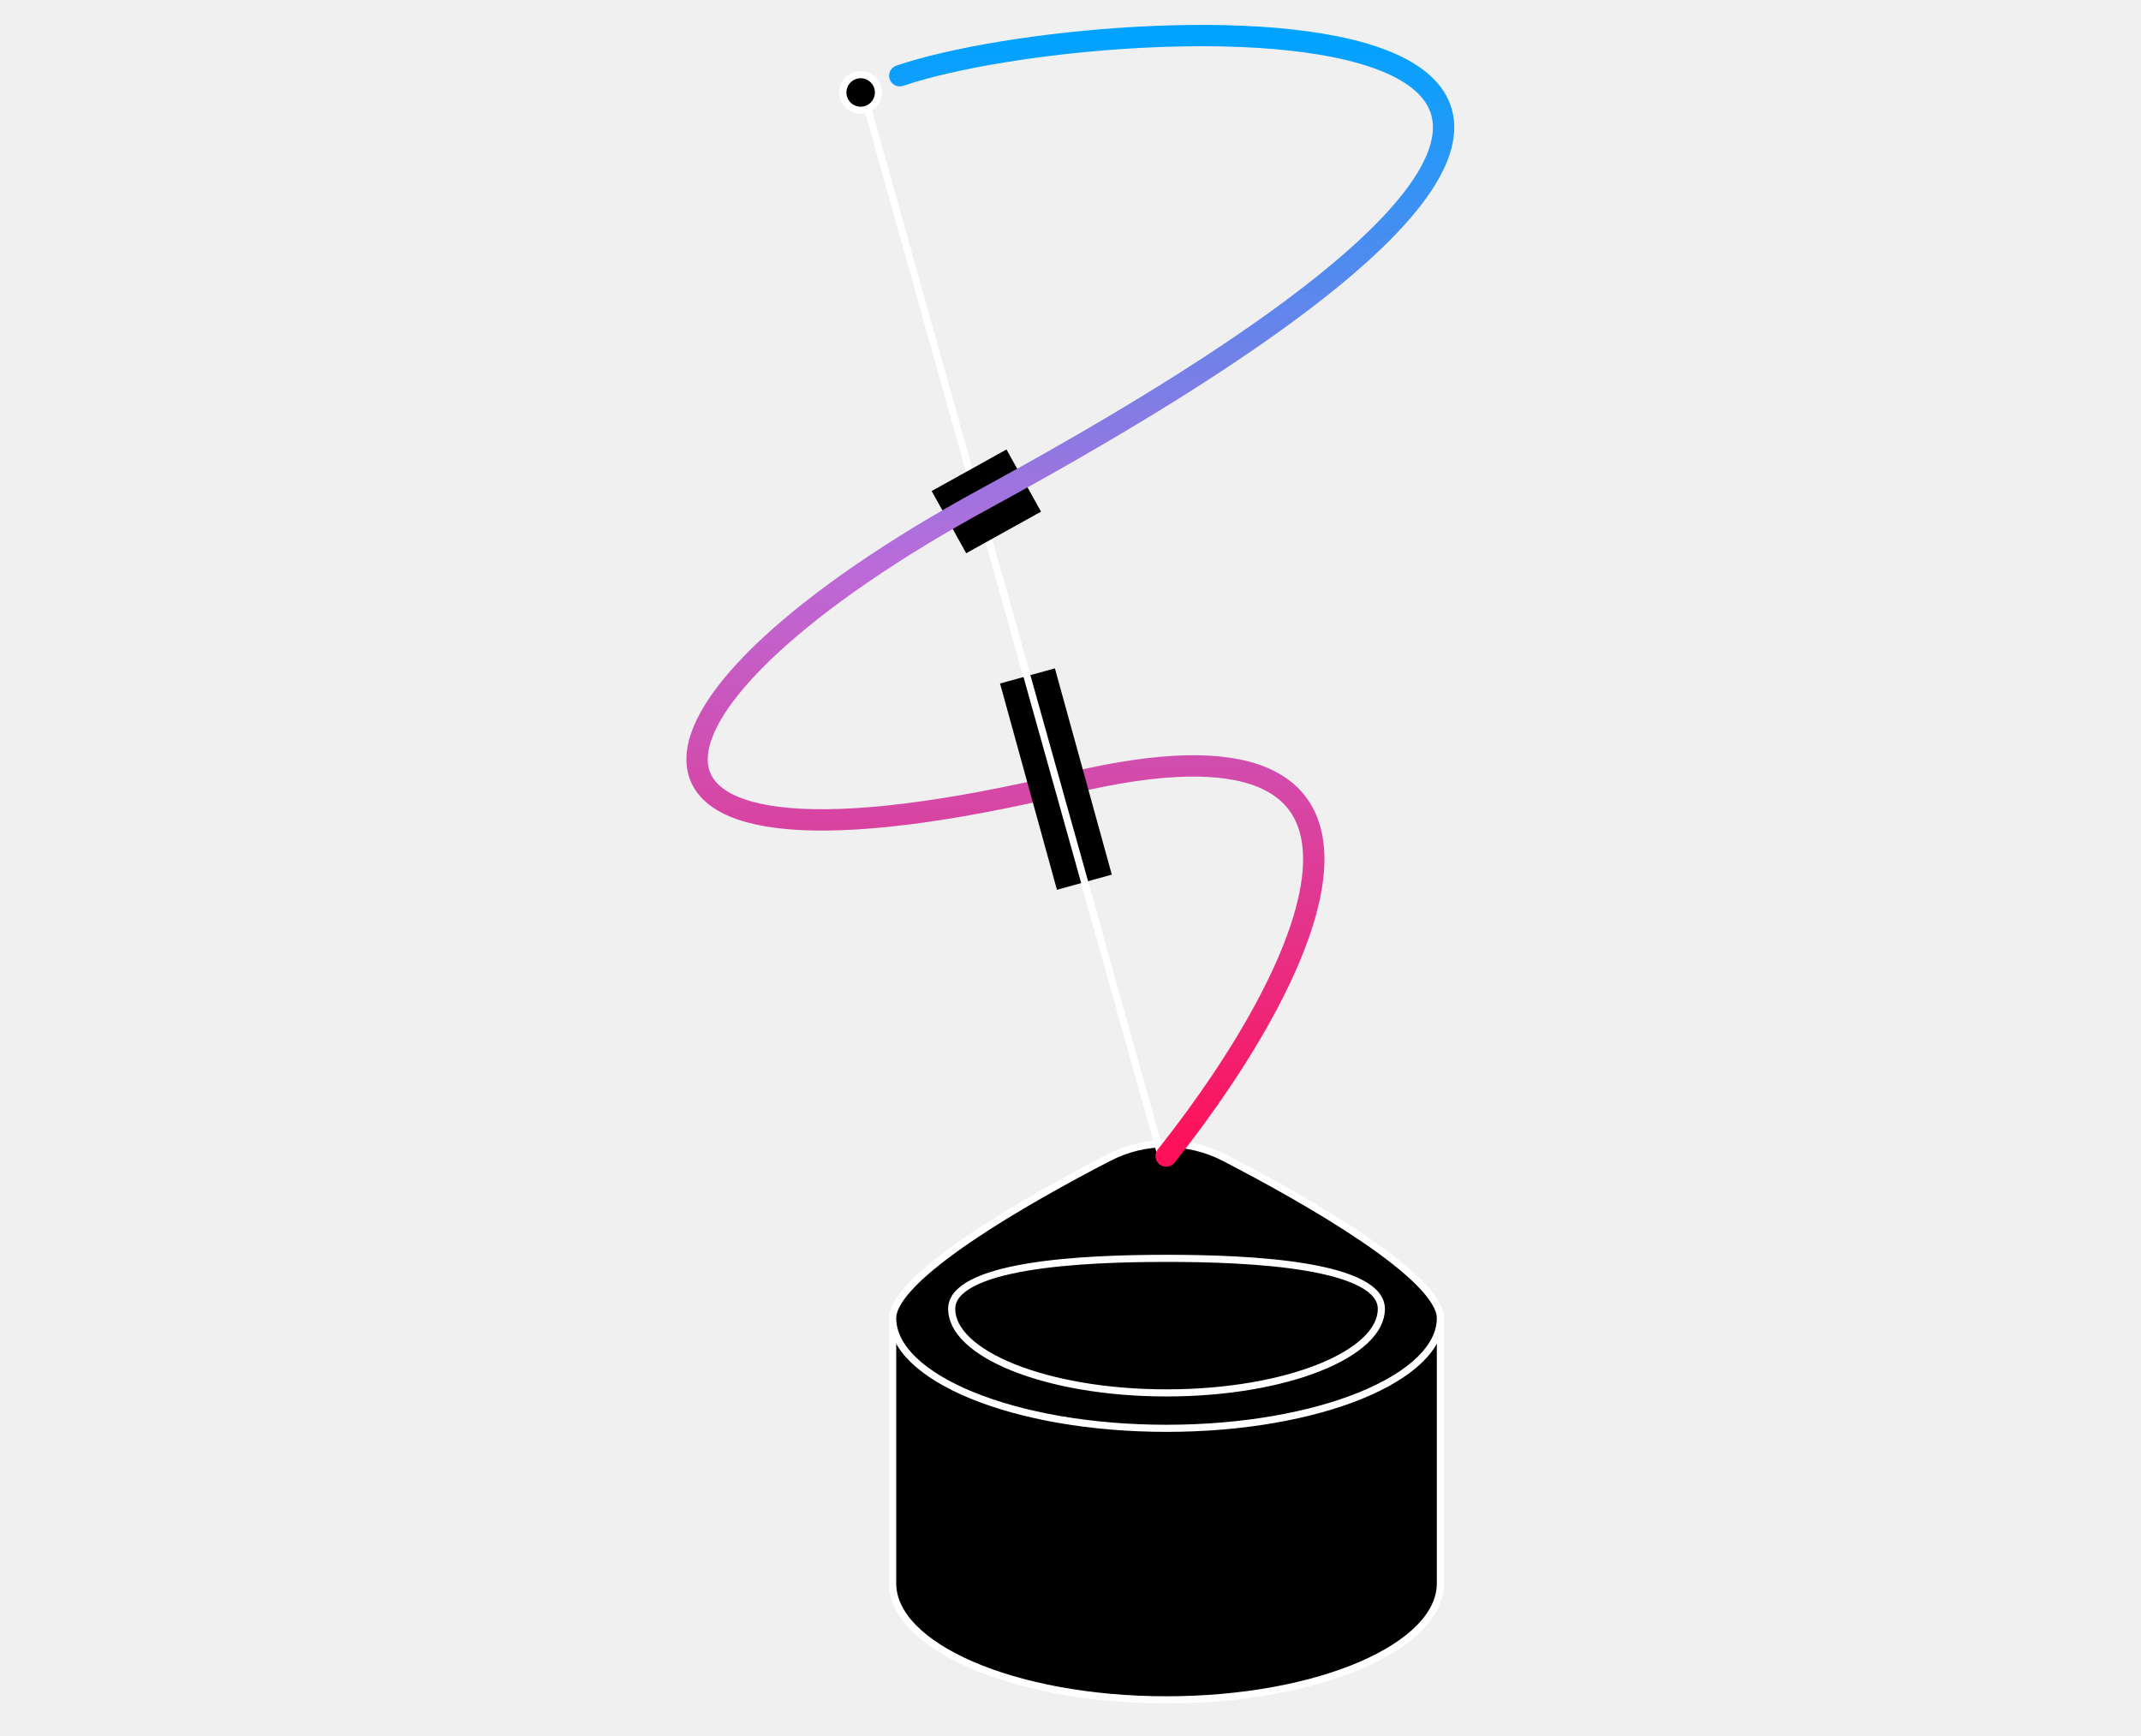
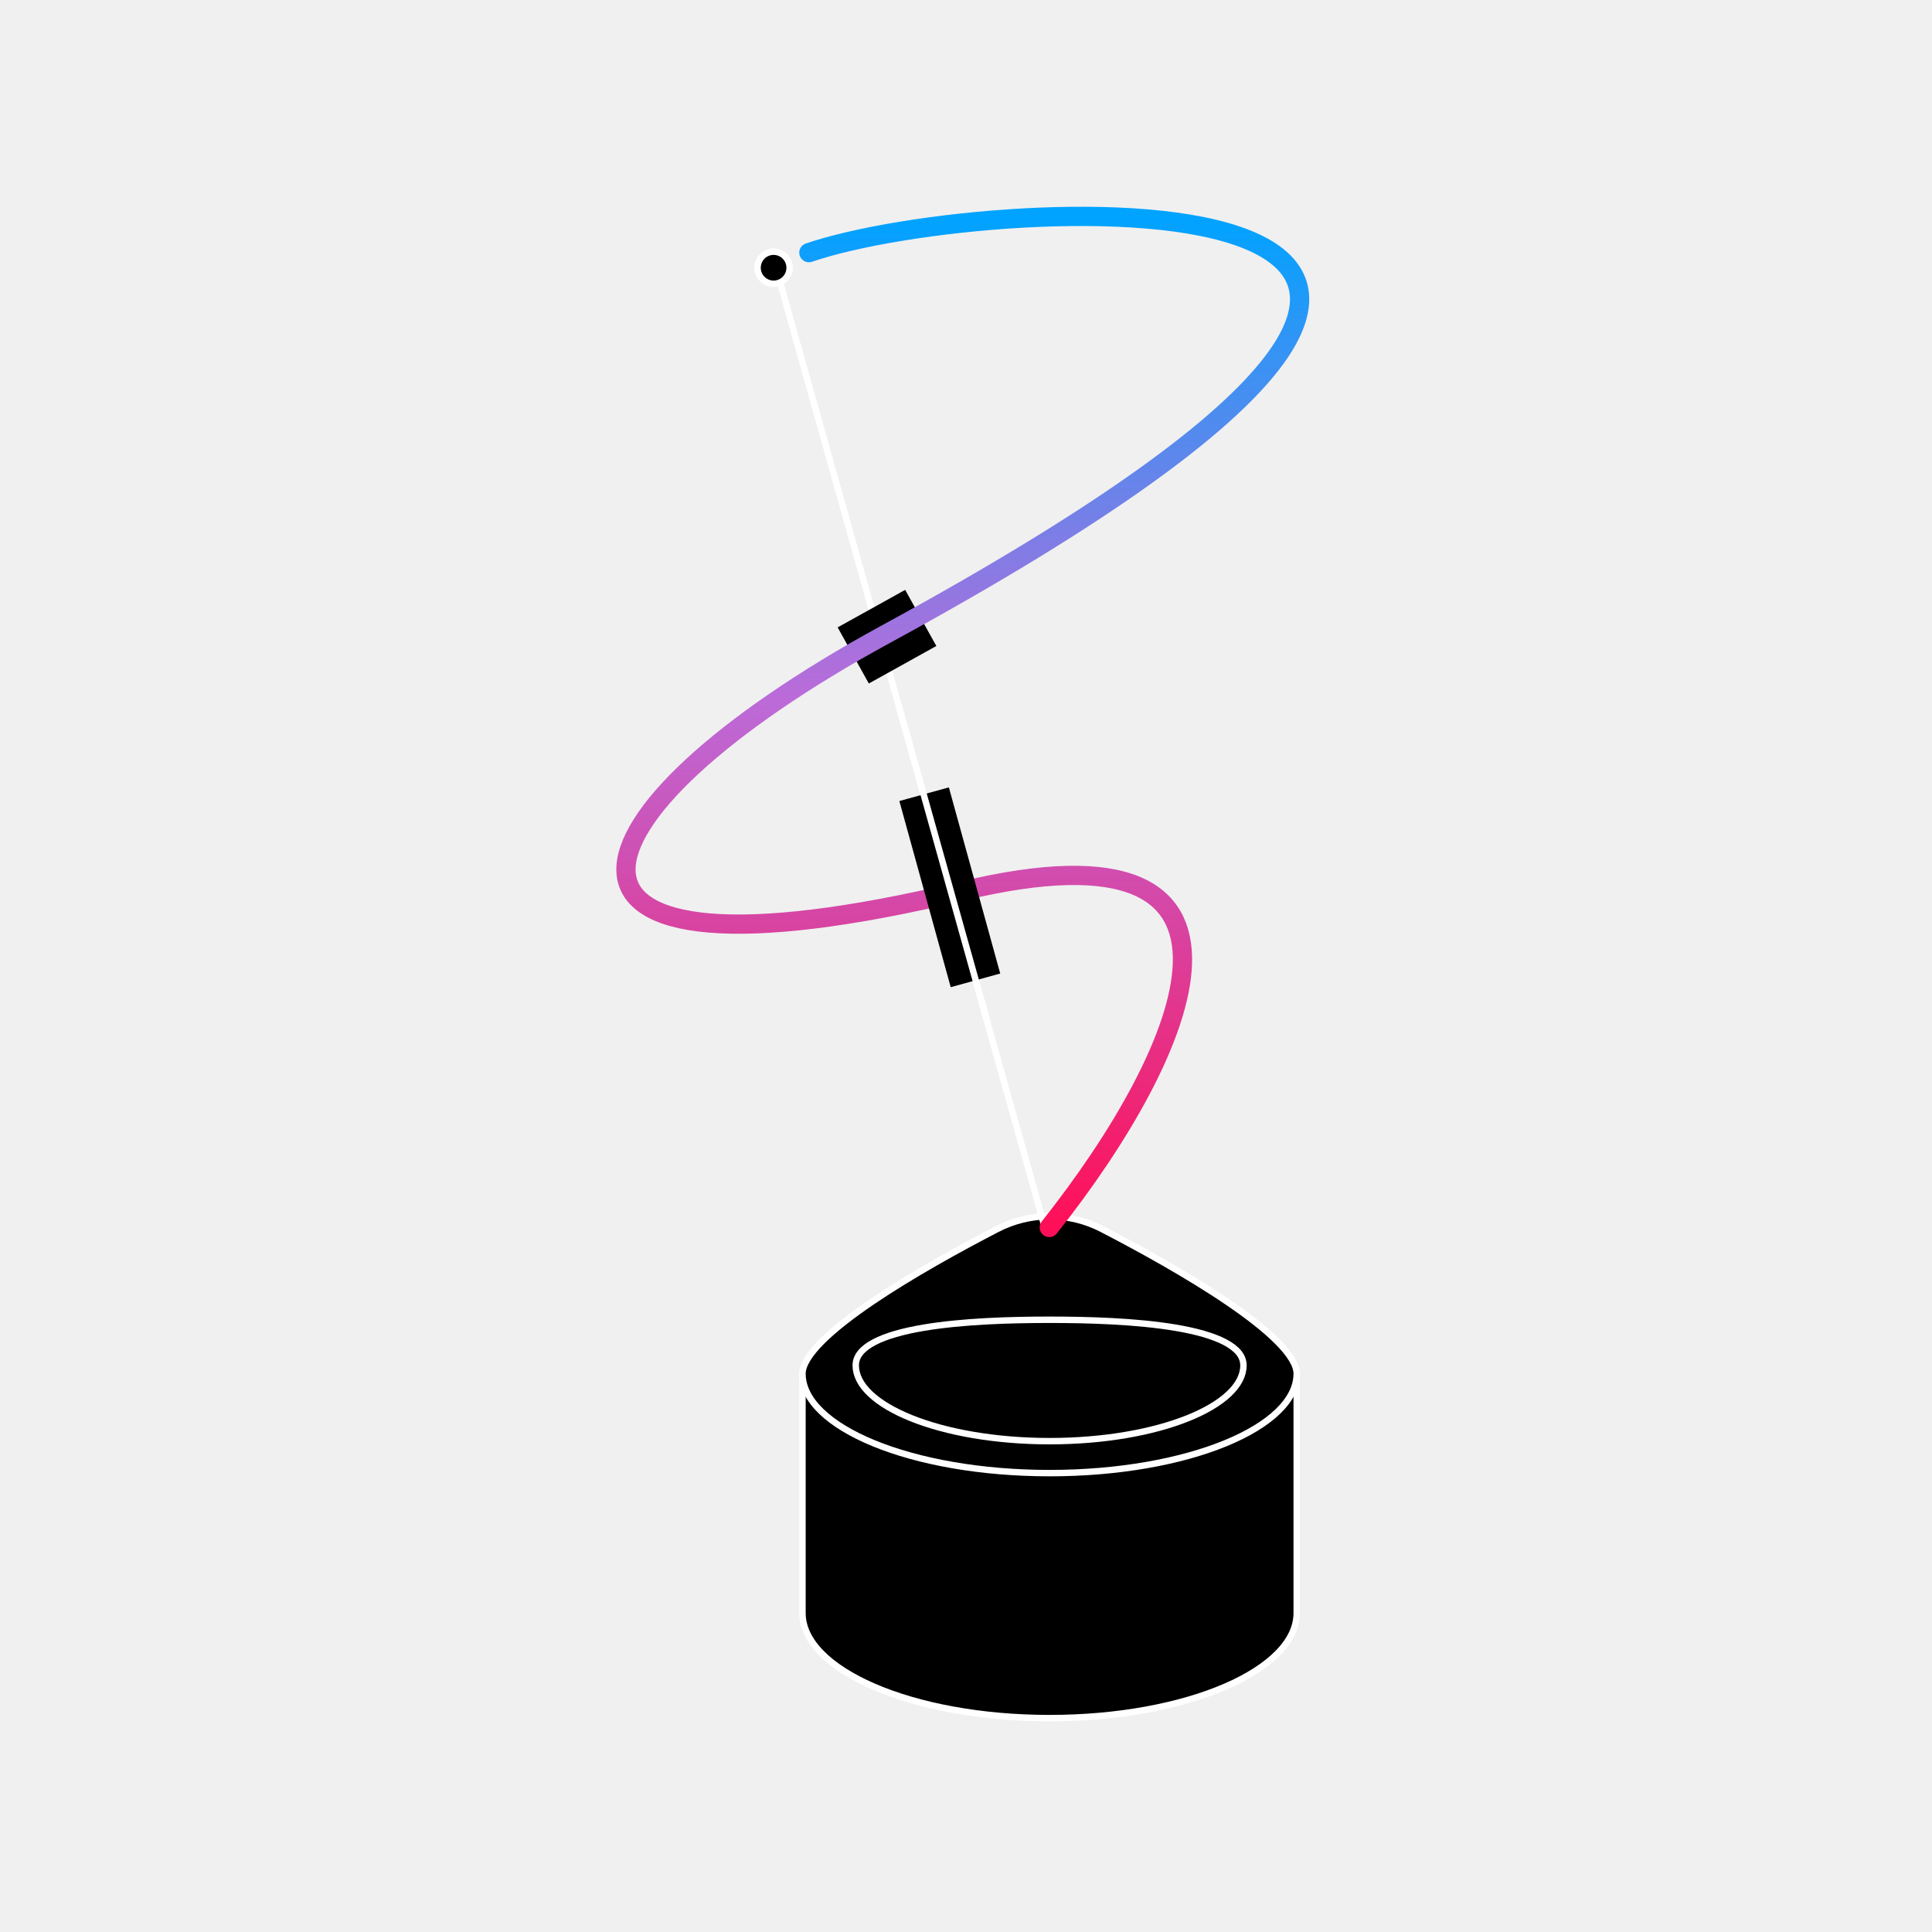
- <svg xmlns="http://www.w3.org/2000/svg" width="301" height="244" viewBox="0 0 301 244" fill="none">
-   <path d="M202.5 222.599C202.5 224.76 201.489 226.86 199.578 228.815C197.664 230.772 194.87 232.557 191.379 234.067C184.397 237.086 174.718 238.966 164 238.966C153.282 238.966 143.603 237.086 136.621 234.067C133.13 232.557 130.336 230.772 128.422 228.815C126.511 226.86 125.5 224.76 125.5 222.599V185.2H202.5V222.599Z" fill="black" stroke="white" />
-   <path d="M202.5 185.297C202.5 187.329 201.498 189.312 199.587 191.166C197.674 193.021 194.881 194.714 191.387 196.147C184.404 199.012 174.721 200.796 164 200.796C153.279 200.796 143.596 199.012 136.613 196.147C133.119 194.714 130.326 193.021 128.413 191.166C126.502 189.312 125.5 187.329 125.5 185.297C125.5 184.649 125.752 183.894 126.272 183.036C126.79 182.181 127.554 181.258 128.524 180.285C130.465 178.338 133.186 176.237 136.285 174.131C142.478 169.921 150.109 165.737 155.835 162.771C160.973 160.109 167.027 160.109 172.165 162.771C177.891 165.737 185.522 169.921 191.715 174.131C194.814 176.237 197.535 178.338 199.476 180.285C200.446 181.258 201.21 182.181 201.728 183.036C202.248 183.894 202.5 184.649 202.5 185.297Z" fill="black" stroke="white" />
-   <path d="M194.202 184.01C194.202 185.528 193.437 187.025 191.945 188.438C190.453 189.852 188.267 191.149 185.524 192.248C180.04 194.446 172.431 195.817 164 195.817C155.569 195.817 147.96 194.446 142.476 192.248C139.733 191.149 137.547 189.852 136.055 188.438C134.563 187.025 133.798 185.528 133.798 184.01C133.798 182.59 134.777 181.396 136.675 180.397C138.565 179.402 141.239 178.674 144.325 178.151C150.487 177.106 158.127 176.902 164 176.902C169.873 176.902 177.513 177.106 183.675 178.151C186.761 178.674 189.435 179.402 191.325 180.397C193.223 181.396 194.202 182.59 194.202 184.01Z" fill="black" stroke="white" />
-   <line x1="163.403" y1="163.053" x2="121.361" y2="12.966" stroke="white" />
-   <circle cx="121" cy="13" r="2.5" fill="black" stroke="white" />
-   <line x1="133.409" y1="73.403" x2="143.927" y2="67.559" stroke="black" stroke-width="10" />
-   <path d="M126.5 10.647C155.445 0.775 275.803 -4.662 138.534 70.068C86.57 98.358 78.451 127.314 150.49 110.09C201.946 97.787 185.753 135.06 163.951 162.523" stroke="url(#paint0_linear)" stroke-width="3" stroke-linecap="round" />
-   <path d="M144.451 95.023L152.451 124.023" stroke="black" stroke-width="8" />
-   <path d="M140.451 81.023L154.451 131.023" stroke="white" />
+ <svg xmlns="http://www.w3.org/2000/svg" width="250" height="250" viewBox="0 0 250 250" fill="none">
+   <path d="M167.794 208.73C167.794 210.525 166.954 212.269 165.366 213.893C163.777 215.518 161.456 217.001 158.557 218.255C152.758 220.763 144.719 222.324 135.817 222.324C126.915 222.324 118.875 220.763 113.077 218.255C110.177 217.001 107.857 215.518 106.267 213.893C104.68 212.269 103.84 210.525 103.84 208.73V177.668H167.794V208.73Z" fill="black" stroke="white" stroke-width="0.831" />
+   <path d="M167.794 177.749C167.794 179.436 166.962 181.083 165.374 182.623C163.786 184.163 161.465 185.57 158.564 186.76C152.763 189.14 144.721 190.621 135.817 190.621C126.912 190.621 118.87 189.14 113.07 186.76C110.169 185.57 107.848 184.163 106.259 182.623C104.672 181.083 103.84 179.436 103.84 177.749C103.84 177.21 104.05 176.583 104.482 175.87C104.912 175.16 105.546 174.394 106.352 173.585C107.964 171.968 110.224 170.223 112.798 168.474C117.942 164.978 124.279 161.502 129.035 159.039C133.303 156.828 138.331 156.828 142.599 159.039C147.355 161.502 153.692 164.978 158.836 168.474C161.41 170.223 163.67 171.968 165.282 173.585C166.088 174.394 166.722 175.16 167.152 175.87C167.584 176.583 167.794 177.21 167.794 177.749Z" fill="black" stroke="white" stroke-width="0.831" />
+   <path d="M160.902 176.68C160.902 177.94 160.267 179.183 159.028 180.357C157.788 181.532 155.973 182.609 153.694 183.522C149.14 185.347 142.82 186.486 135.817 186.486C128.815 186.486 122.495 185.347 117.941 183.522C115.662 182.609 113.847 181.532 112.607 180.357C111.368 179.183 110.733 177.94 110.733 176.68C110.733 175.5 111.546 174.508 113.122 173.678C114.692 172.852 116.913 172.247 119.476 171.813C124.594 170.945 130.94 170.776 135.817 170.776C140.695 170.776 147.041 170.945 152.159 171.813C154.722 172.247 156.943 172.852 158.513 173.678C160.089 174.508 160.902 175.5 160.902 176.68Z" fill="black" stroke="white" stroke-width="0.831" />
+   <line x1="135.322" y1="159.273" x2="100.403" y2="34.617" stroke="white" stroke-width="0.831" />
+   <circle cx="100.103" cy="34.645" r="2.076" fill="black" stroke="white" stroke-width="0.831" />
+   <line x1="110.409" y1="84.813" x2="119.145" y2="79.96" stroke="black" stroke-width="8.306" />
+   <path d="M104.671 32.69C128.712 24.491 228.677 19.975 114.666 82.043C71.507 105.54 64.763 129.589 124.596 115.284C167.334 105.065 153.884 136.023 135.777 158.833" stroke="url(#paint0_linear)" stroke-width="2.492" stroke-linecap="round" />
+   <path d="M119.58 102.77L126.225 126.857" stroke="black" stroke-width="6.645" />
+   <path d="M116.258 91.142L127.886 132.671" stroke="white" stroke-width="0.831" />
  <defs>
-     <linearGradient id="paint0_linear" x1="153.951" y1="5.147" x2="153.951" y2="162.918" gradientUnits="userSpaceOnUse">
+     <linearGradient id="paint0_linear" x1="127.471" y1="28.122" x2="127.471" y2="159.161" gradientUnits="userSpaceOnUse">
      <stop stop-color="#00A3FF" />
      <stop offset="0.474" stop-color="#BB6BD9" />
      <stop offset="1" stop-color="#FF0F57" />
    </linearGradient>
  </defs>
</svg>
